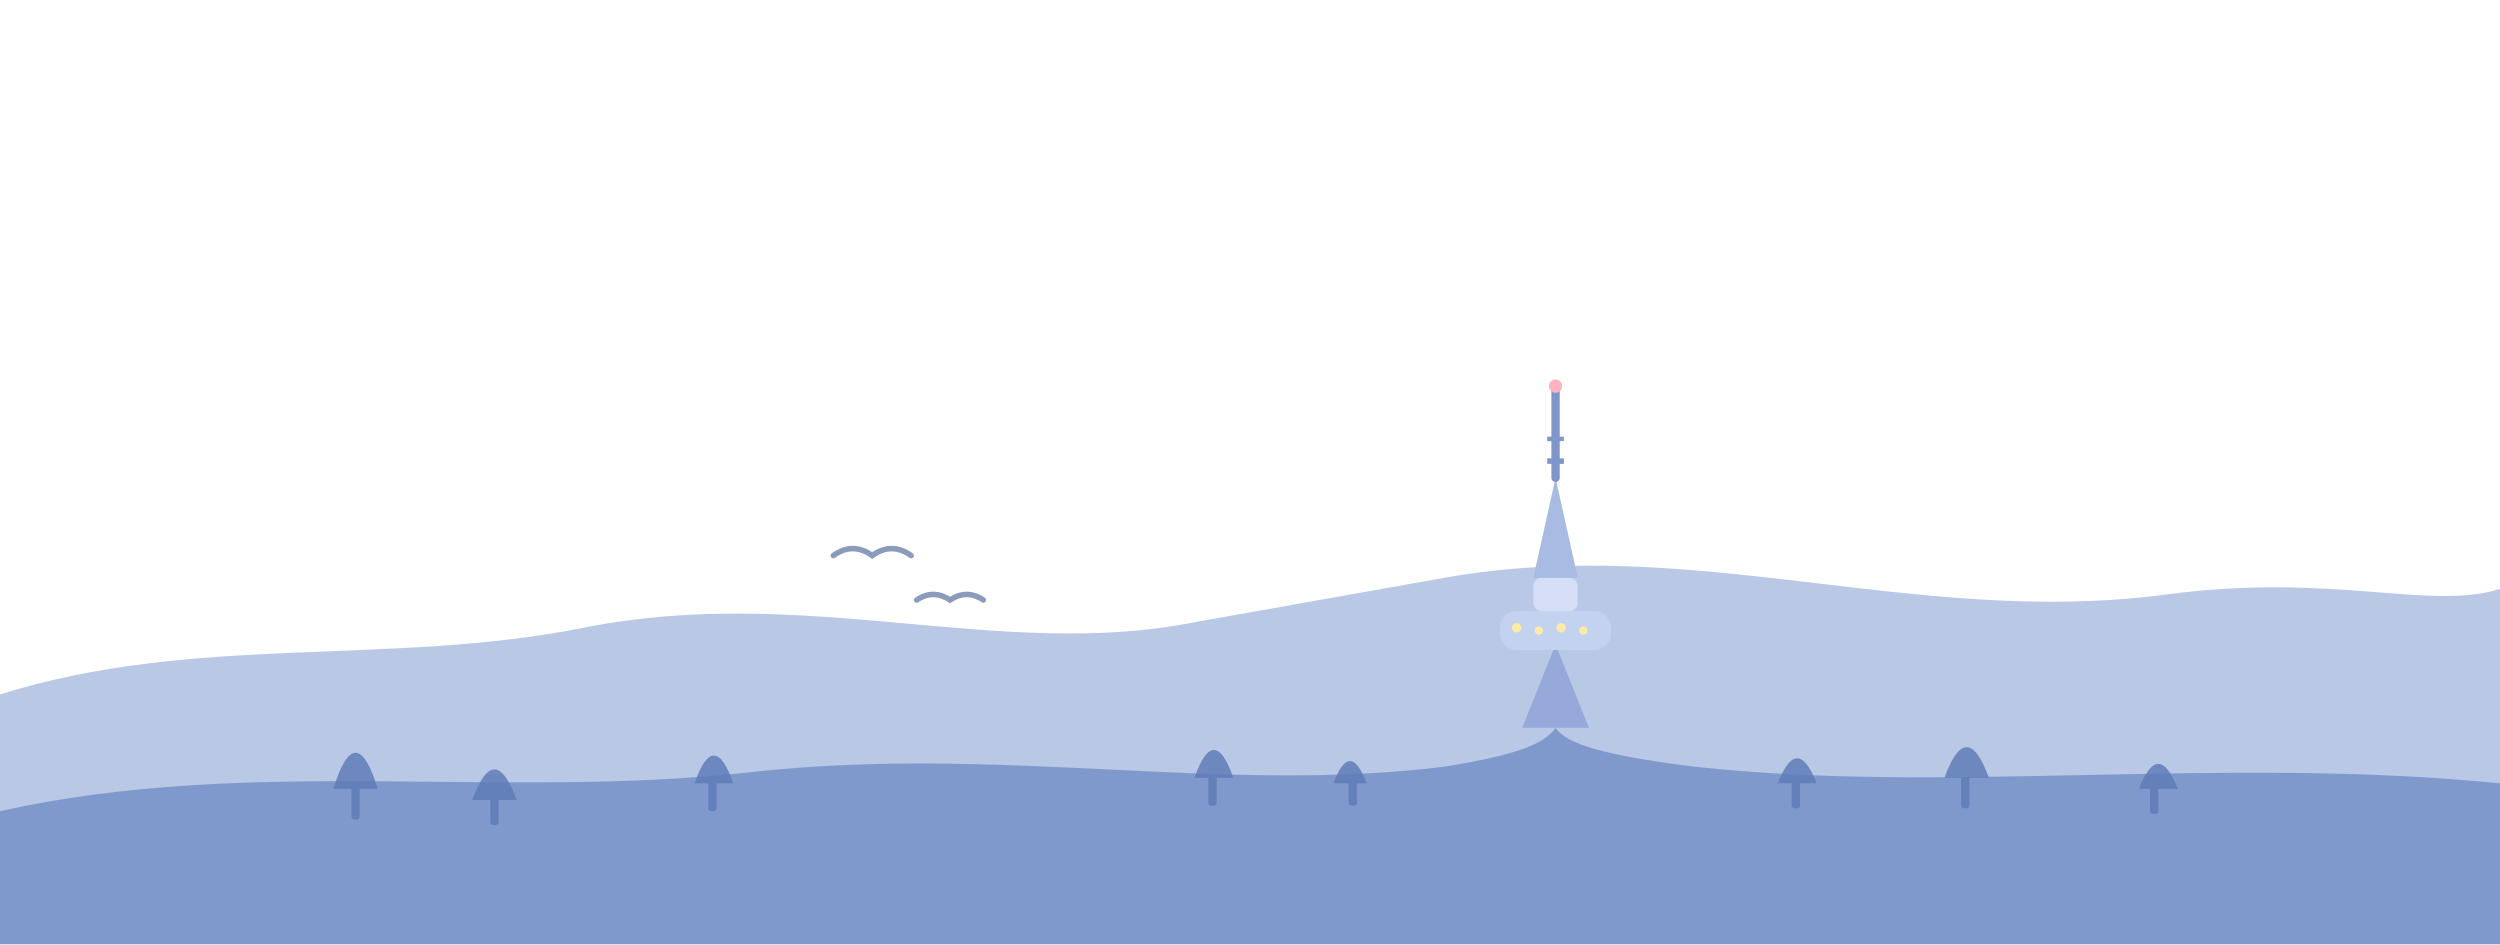
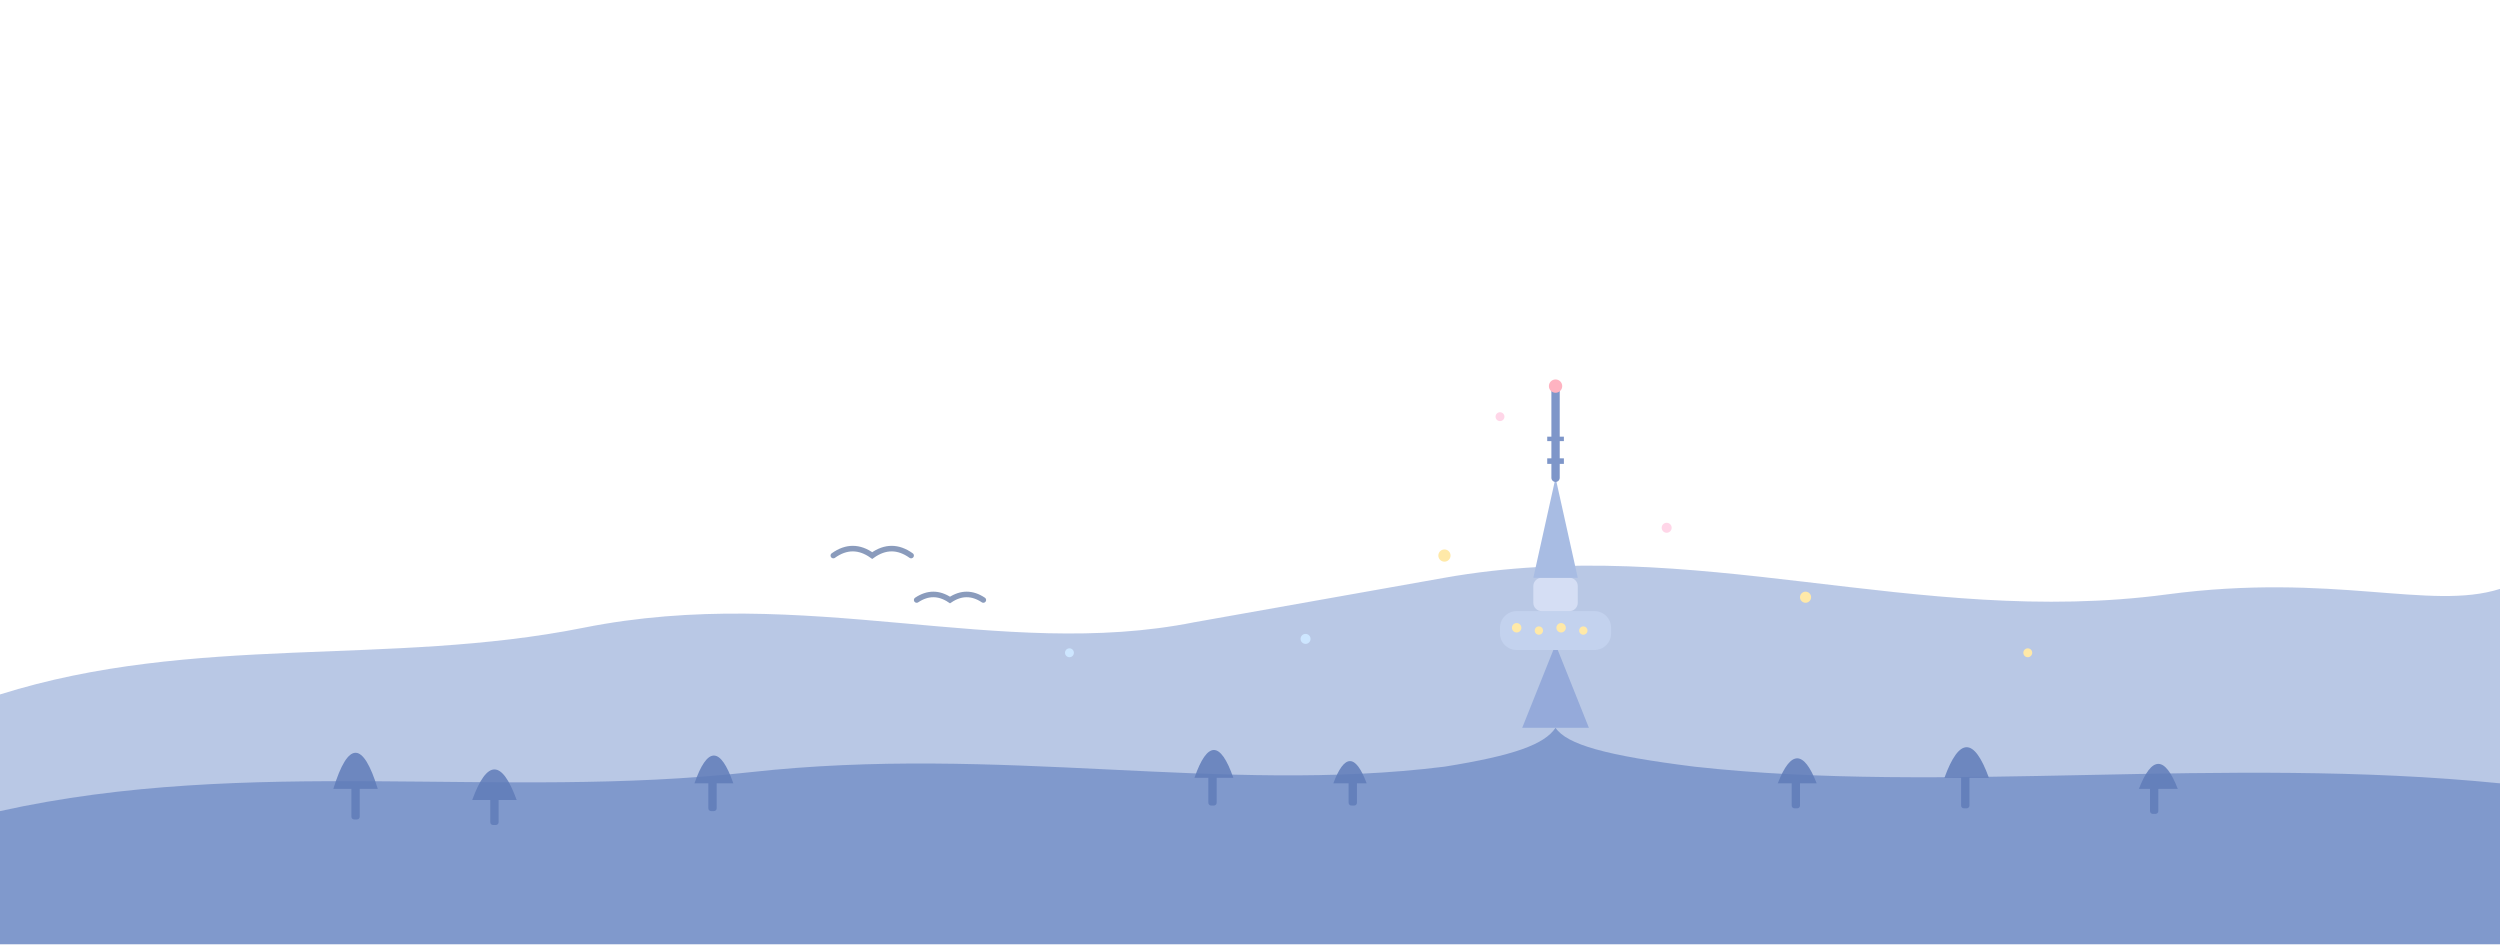
<svg xmlns="http://www.w3.org/2000/svg" viewBox="0 0 900 340" preserveAspectRatio="xMidYMax slice">
  <path d="M0 340V250C70 228 140 240 210 226C290 210 360 238 430 224L520 208C610 192 690 226 780 214C840 206 875 220 900 212V340Z" fill="#8BA3D4" opacity="0.6" />
  <path d="M0 340V292C90 272 180 288 270 278C360 268 440 286 520 276C545 272 556 268 560 262C564 268 578 272 610 276C700 286 800 272 900 282V340Z" fill="#6E89C4" opacity="0.75" />
  <g fill="#5F7BB8" opacity="0.85">
    <path d="M120 284 Q128 258 136 284Z" />
    <rect x="126.5" y="283" width="3" height="12" rx="1" />
    <path d="M170 288 Q178 266 186 288Z" />
    <rect x="176.5" y="287" width="3" height="10" rx="1" />
    <path d="M250 282 Q257 262 264 282Z" />
    <rect x="255" y="281" width="3" height="11" rx="1" />
    <path d="M700 280 Q708 258 716 280Z" />
    <rect x="706" y="279" width="3" height="12" rx="1" />
    <path d="M770 284 Q777 266 784 284Z" />
    <rect x="774" y="283" width="3" height="10" rx="1" />
    <path d="M430 280 Q437 260 444 280Z" />
    <rect x="435" y="279" width="3" height="11" rx="1" />
    <path d="M480 282 Q486 266 492 282Z" />
    <rect x="485.5" y="281" width="3" height="9" rx="1" />
    <path d="M640 282 Q647 264 654 282Z" />
    <rect x="645" y="281" width="3" height="10" rx="1" />
  </g>
  <g>
    <path d="M548 262 L560 232 L572 262Z" fill="#93A9D9" opacity="0.95" />
    <rect x="540" y="220" width="40" height="14" rx="6" fill="#C3D2EE" />
    <rect x="552" y="208" width="16" height="12" rx="3" fill="#D5DEF4" />
    <path d="M552 208 L560 172 L568 208Z" fill="#A8BCE3" />
    <line x1="560" y1="172" x2="560" y2="140" stroke="#7E96C9" stroke-width="3" stroke-linecap="round" />
    <line x1="557" y1="166" x2="563" y2="166" stroke="#7E96C9" stroke-width="2" />
    <line x1="557" y1="158" x2="563" y2="158" stroke="#7E96C9" stroke-width="1.6" />
    <circle cx="546" cy="226" r="1.7" fill="#FFE9A8">
      <animate attributeName="opacity" values="0.25;1;0.25" dur="2.2s" repeatCount="indefinite" />
    </circle>
    <circle cx="554" cy="227" r="1.5" fill="#FFE9A8">
      <animate attributeName="opacity" values="0.25;1;0.25" dur="1.7s" begin="0.5s" repeatCount="indefinite" />
    </circle>
    <circle cx="562" cy="226" r="1.7" fill="#FFE9A8">
      <animate attributeName="opacity" values="0.25;1;0.25" dur="2.6s" begin="0.9s" repeatCount="indefinite" />
    </circle>
    <circle cx="570" cy="227" r="1.5" fill="#FFE9A8">
      <animate attributeName="opacity" values="0.25;1;0.25" dur="1.9s" begin="1.3s" repeatCount="indefinite" />
    </circle>
    <circle cx="560" cy="139" r="2.4" fill="#FFB3C1">
      <animate attributeName="opacity" values="0.3;1;0.3" dur="1.4s" repeatCount="indefinite" />
    </circle>
  </g>
  <g stroke="#58719F" stroke-width="2" fill="none" stroke-linecap="round" opacity="0.7">
    <path d="M300 200 q7 -5 14 0 q7 -5 14 0">
      <animateMotion dur="16s" repeatCount="indefinite" path="M0,0 C60,-26 120,-26 200,-2 C-40,-16 -120,-10 -260,6" />
    </path>
    <path d="M330 216 q6 -4 12 0 q6 -4 12 0">
      <animateMotion dur="21s" begin="-6s" repeatCount="indefinite" path="M0,0 C70,-20 140,-20 220,-6 C-50,-12 -140,-6 -280,8" />
    </path>
  </g>
+   <g>
+     <circle cx="520" cy="200" r="2.2" fill="#FFE9A8">
+       <animate attributeName="opacity" values="0;1;0" dur="1.6s" repeatCount="indefinite" />
+       <animate attributeName="r" values="1.2;2.6;1.2" dur="1.6s" repeatCount="indefinite" />
+     </circle>
+     <circle cx="600" cy="190" r="1.8" fill="#FFD6E8">
+       <animate attributeName="opacity" values="0;1;0" dur="2s" begin="0.7s" repeatCount="indefinite" />
+       <animate attributeName="r" values="1;2.2;1" dur="2s" begin="0.7s" repeatCount="indefinite" />
+     </circle>
+     <circle cx="470" cy="230" r="1.8" fill="#CDE6FF">
+       <animate attributeName="opacity" values="0;1;0" dur="1.8s" begin="1.1s" repeatCount="indefinite" />
+       <animate attributeName="r" values="1;2.2;1" dur="1.8s" begin="1.1s" repeatCount="indefinite" />
+     </circle>
+     <circle cx="650" cy="215" r="2" fill="#FFE9A8">
+       <animate attributeName="opacity" values="0;1;0" dur="2.3s" begin="0.4s" repeatCount="indefinite" />
+       <animate attributeName="r" values="1.2;2.4;1.2" dur="2.3s" begin="0.4s" repeatCount="indefinite" />
+     </circle>
+     <circle cx="540" cy="150" r="1.6" fill="#FFD6E8">
+       <animate attributeName="opacity" values="0;1;0" dur="1.9s" begin="1.5s" repeatCount="indefinite" />
+       <animate attributeName="r" values="1;2;1" dur="1.9s" begin="1.5s" repeatCount="indefinite" />
+     </circle>
+     <circle cx="385" cy="235" r="1.6" fill="#CDE6FF">
+       <animate attributeName="opacity" values="0;1;0" dur="2.6s" begin="0.9s" repeatCount="indefinite" />
+       <animate attributeName="r" values="1;2;1" dur="2.6s" begin="0.9s" repeatCount="indefinite" />
+     </circle>
+     <circle cx="730" cy="235" r="1.6" fill="#FFE9A8">
+       <animate attributeName="opacity" values="0;1;0" dur="2.1s" begin="1.8s" repeatCount="indefinite" />
+       <animate attributeName="r" values="1;2;1" dur="2.1s" begin="1.8s" repeatCount="indefinite" />
+     </circle>
+     <g stroke="#FFF3C4" stroke-width="1.6" stroke-linecap="round" opacity="0">
+       <animate attributeName="opacity" values="0;1;0" dur="2.4s" begin="0.6s" repeatCount="indefinite" />
+       <path d="M740 172 l8 0 M744 168 l0 8" />
+     </g>
+     <g stroke="#FFE0EF" stroke-width="1.6" stroke-linecap="round" opacity="0">
+       <animate attributeName="opacity" values="0;1;0" dur="2.8s" begin="1.9s" repeatCount="indefinite" />
+       <path d="M445 195 l8 0 M449 191 l0 8" />
+     </g>
+     <g stroke="#D6EBFF" stroke-width="1.6" stroke-linecap="round" opacity="0">
+       <animate attributeName="opacity" values="0;1;0" dur="2s" begin="2.6s" repeatCount="indefinite" />
+       <path d="M635 180 l8 0 M639 176 l0 8" />
+     </g>
+   </g>
</svg>
